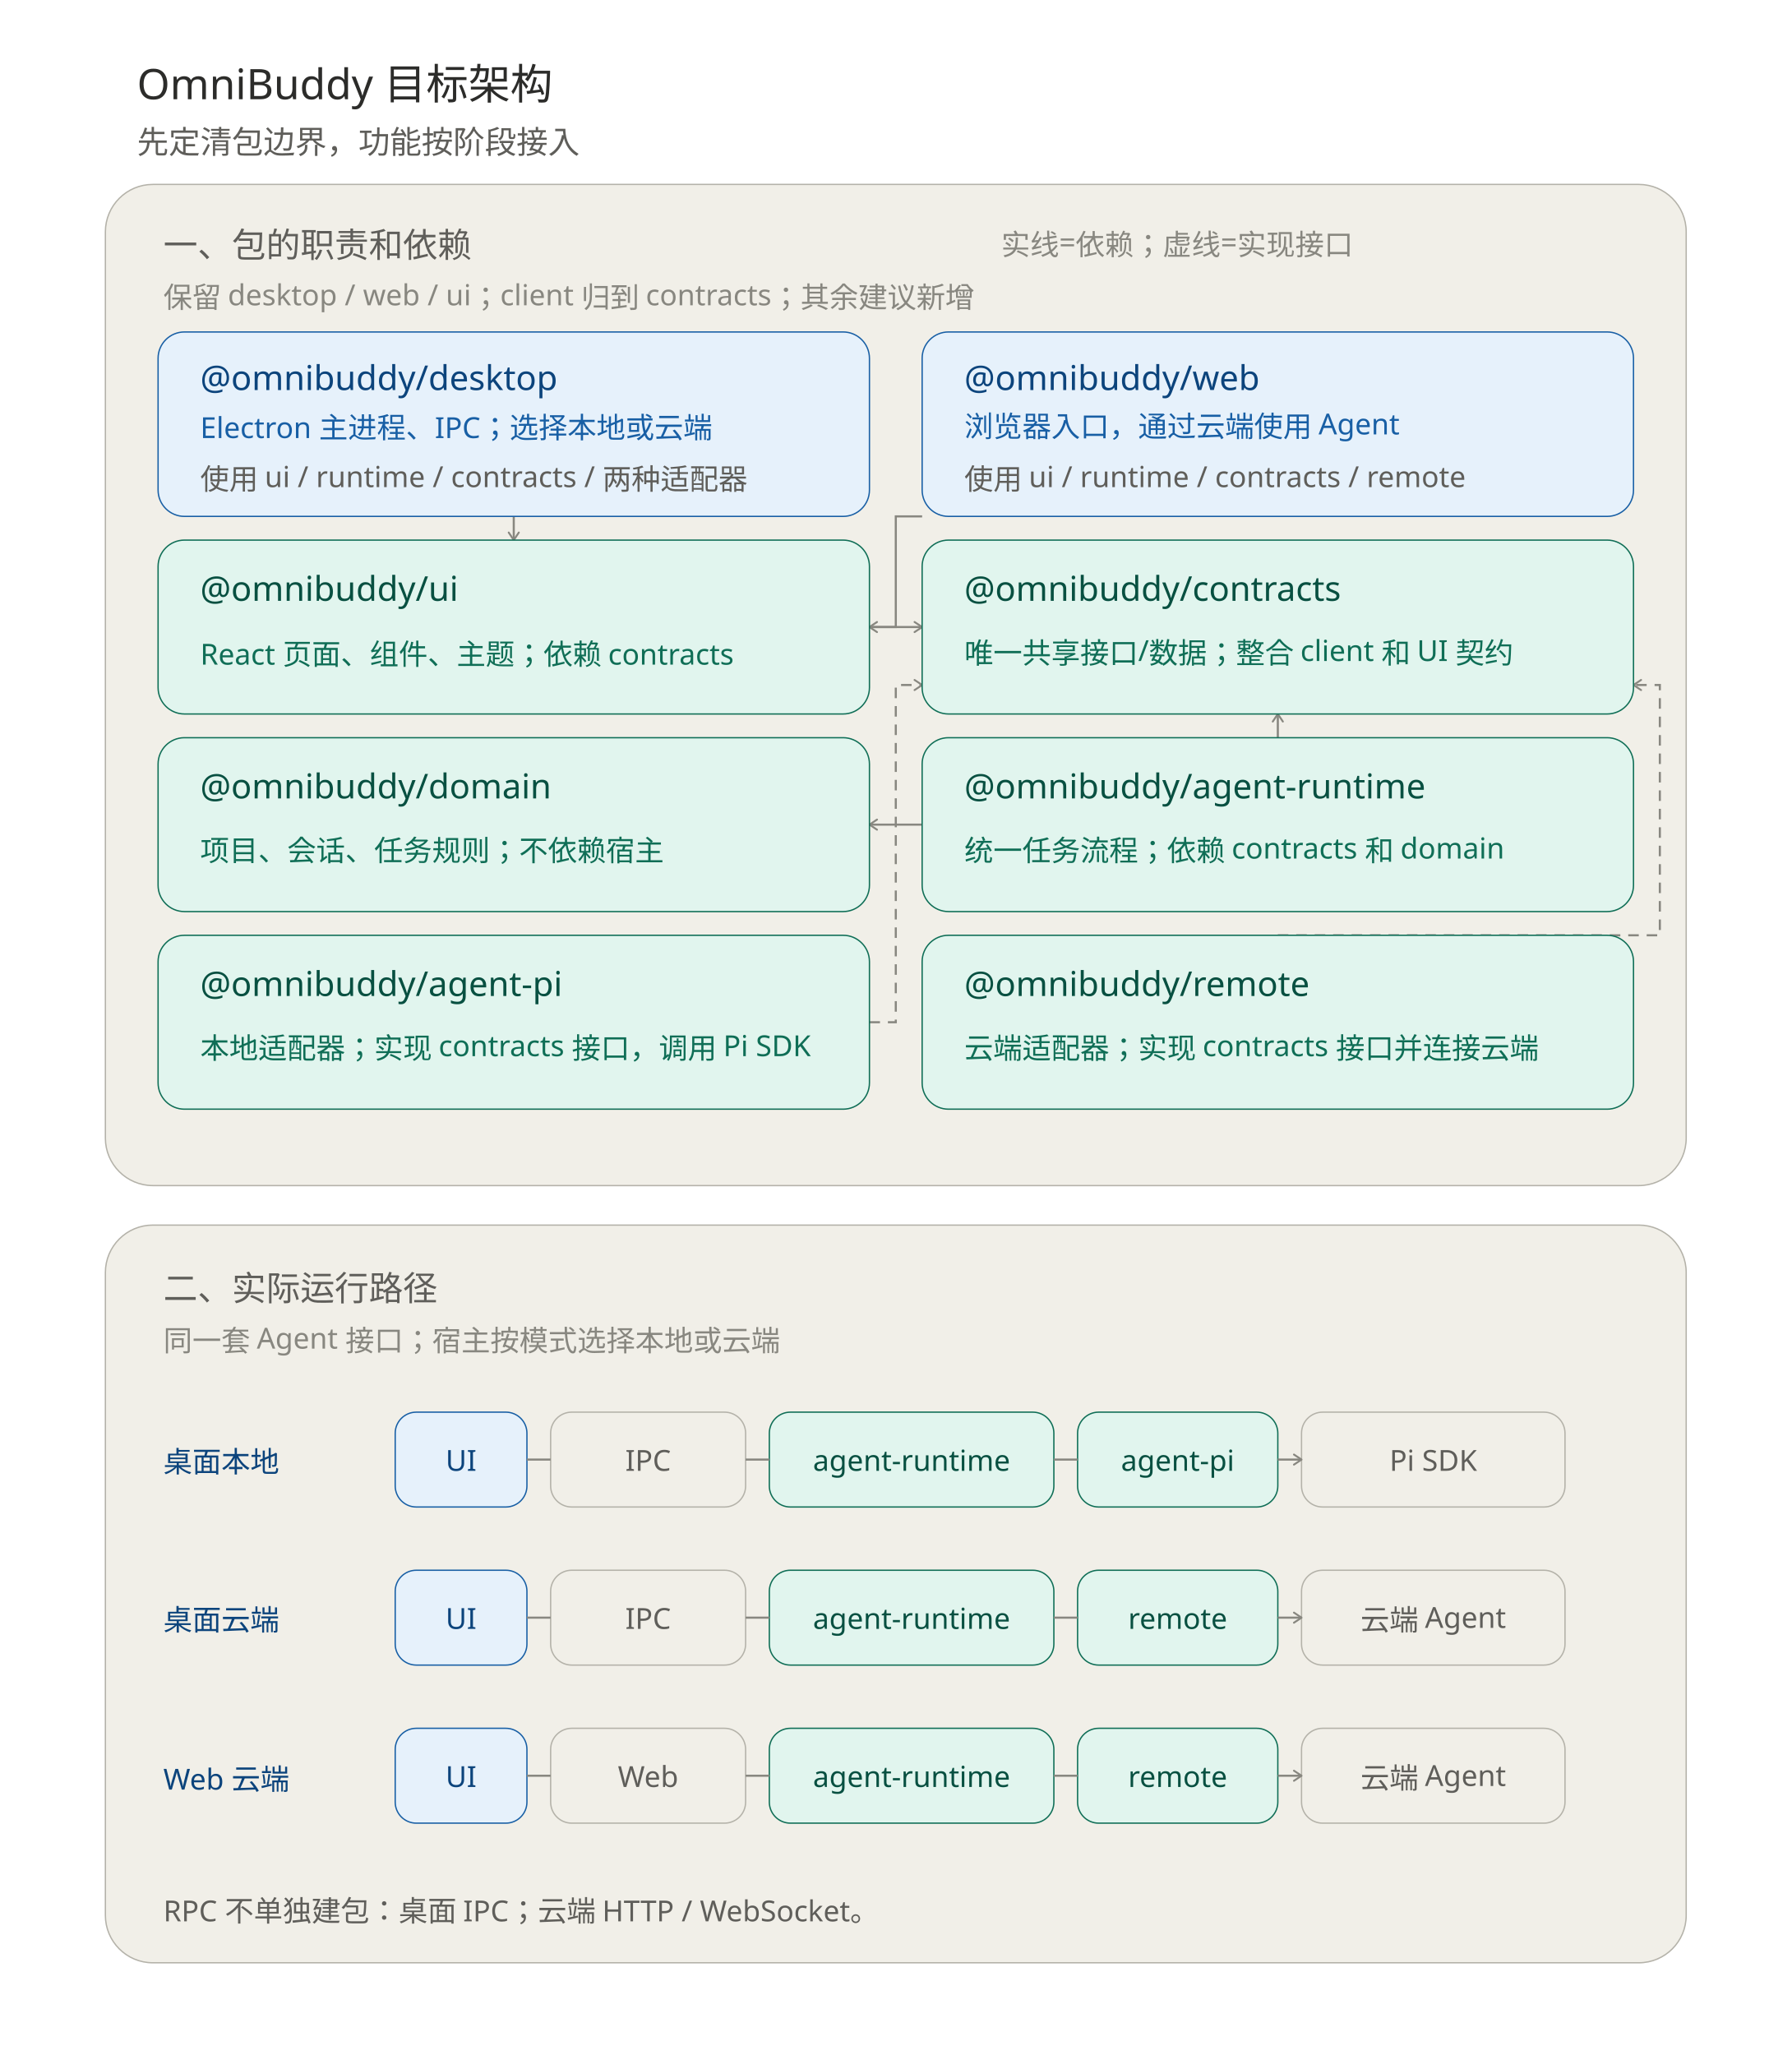
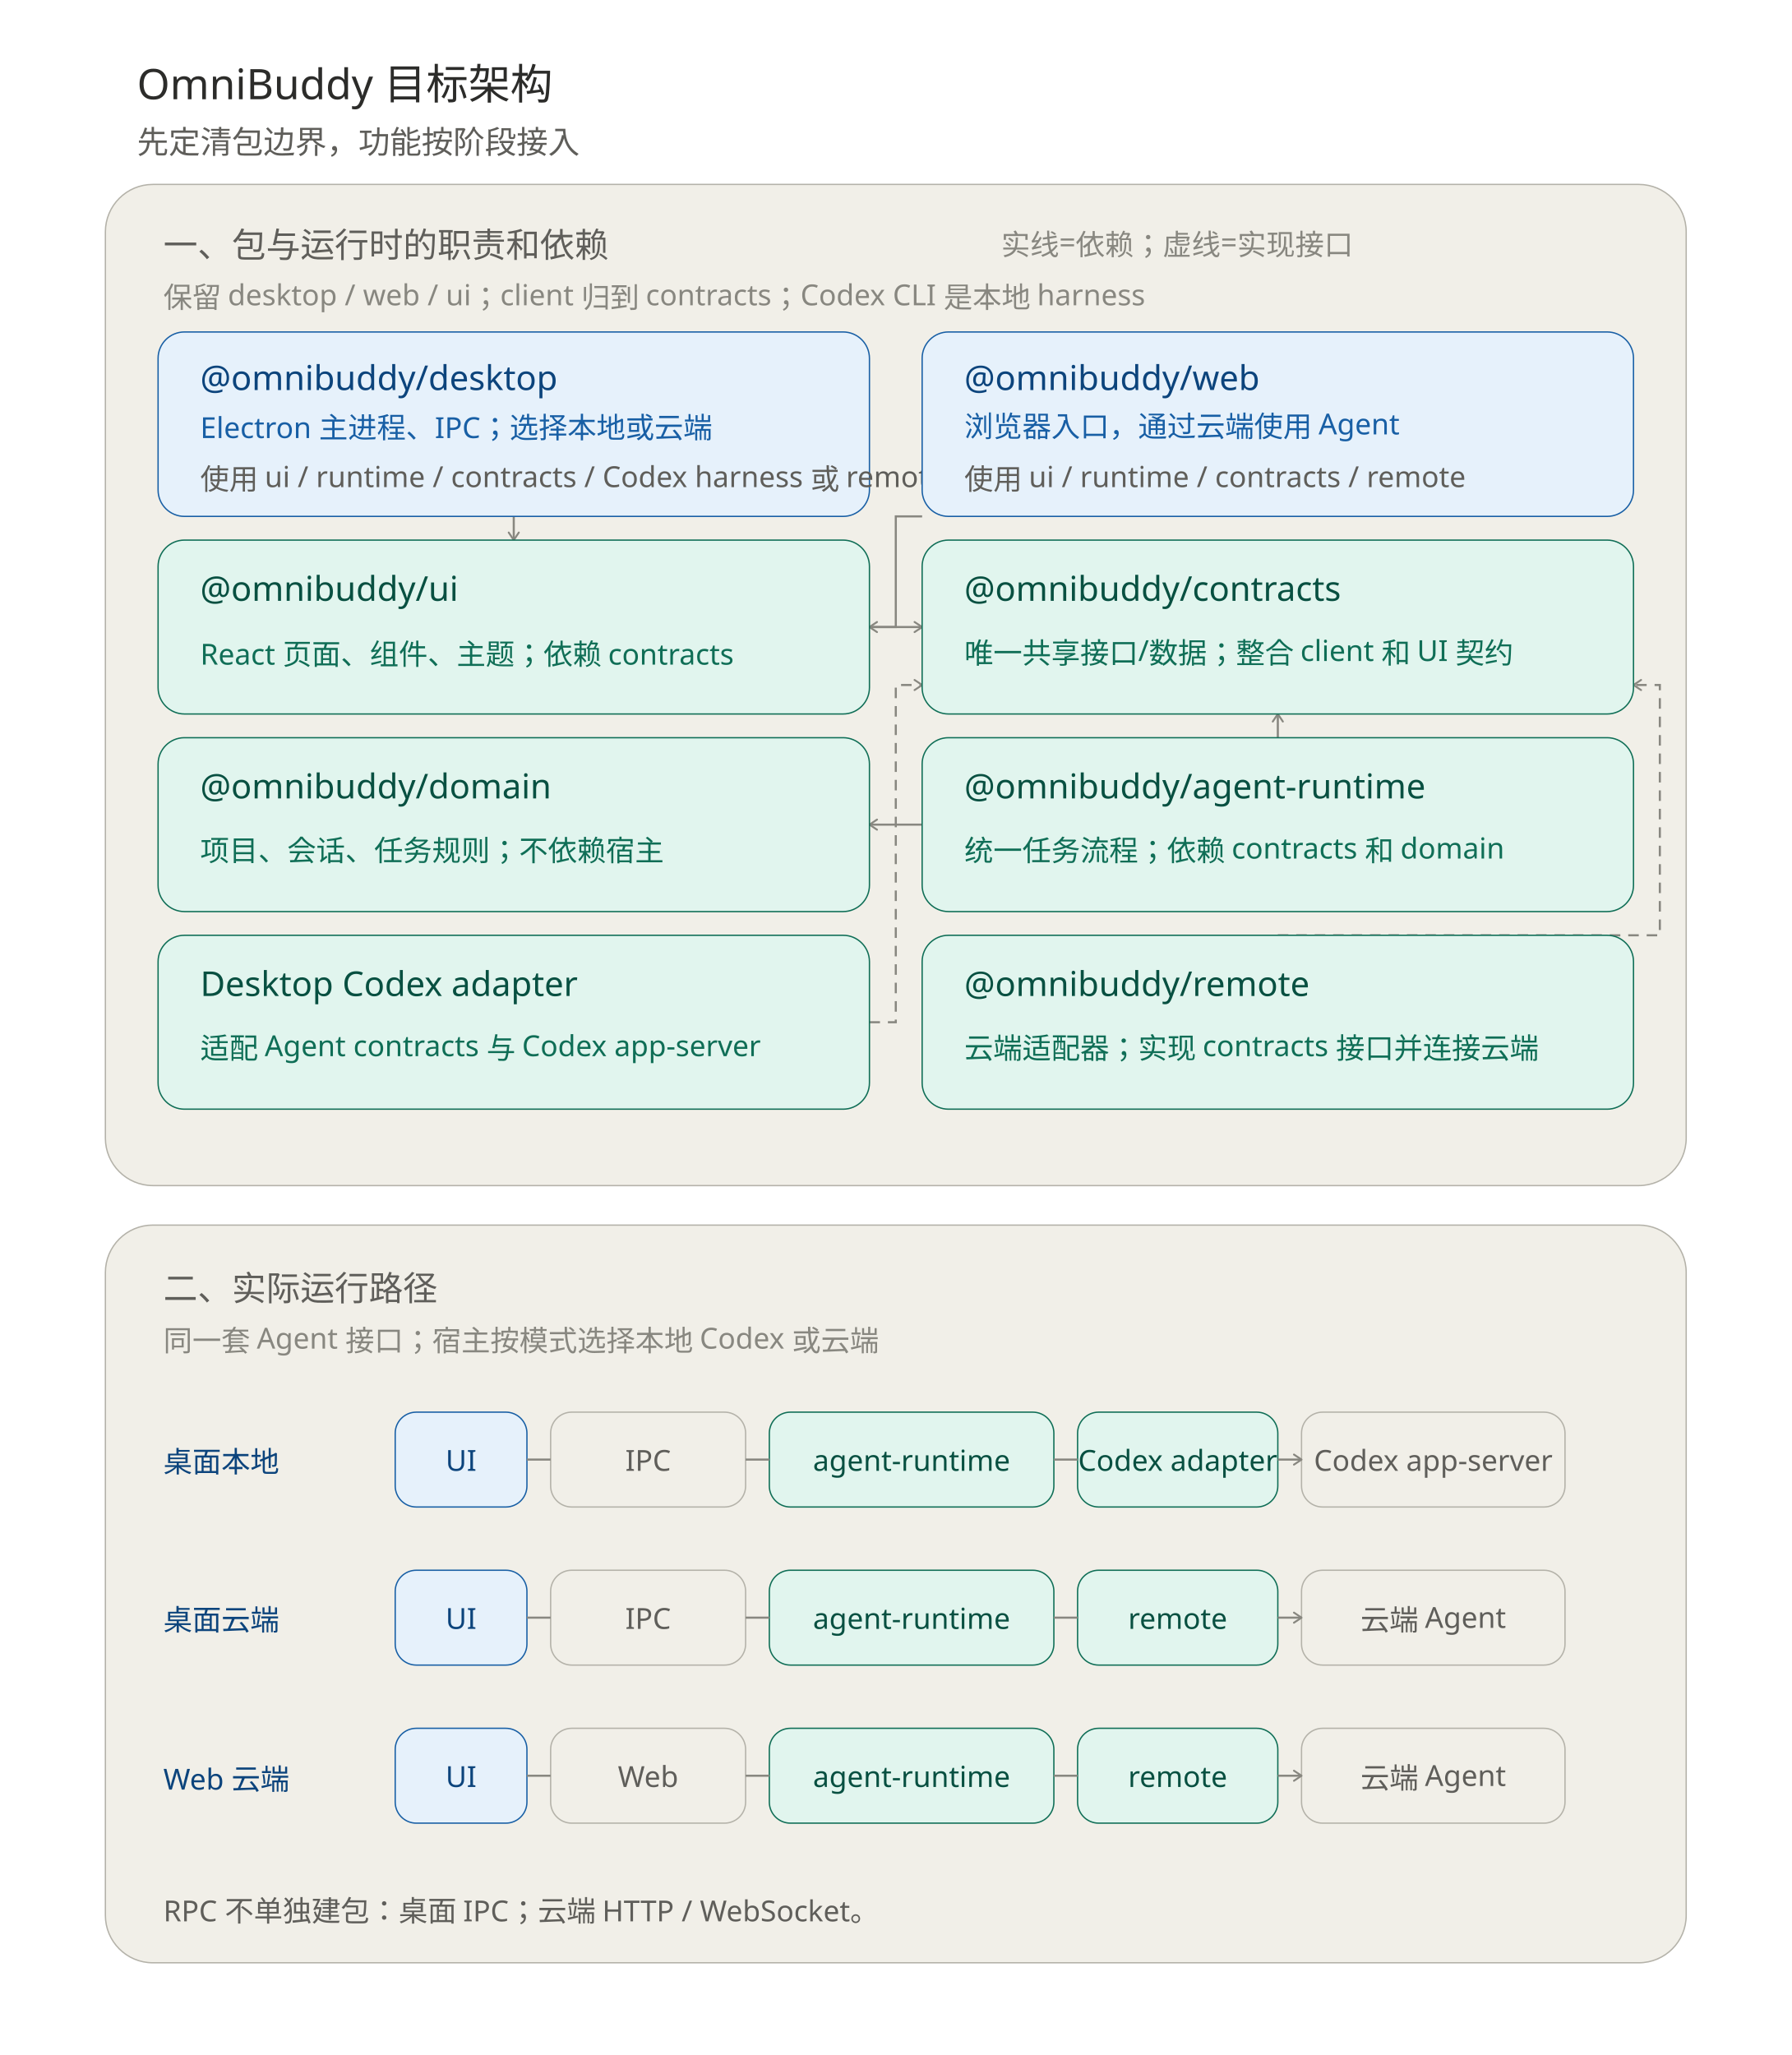
<svg xmlns="http://www.w3.org/2000/svg" width="100%" viewBox="0 0 680 780" role="img">
  <defs>
    <marker id="arrow" viewBox="0 0 10 10" refX="8" refY="5" markerWidth="6" markerHeight="6" orient="auto-start-reverse">
      <path d="M2 1L8 5L2 9" fill="none" stroke="context-stroke" stroke-width="1.5" stroke-linecap="round" stroke-linejoin="round" />
    </marker>
  </defs>
  <text x="52" y="30" font-family="system-ui, sans-serif" font-size="16" font-weight="500" fill="#2C2C2A" dominant-baseline="central">OmniBuddy 目标架构</text>
  <text x="52" y="53" font-family="system-ui, sans-serif" font-size="12" font-weight="400" fill="#5F5E5A" dominant-baseline="central">先定清包边界，功能按阶段接入</text>
  <rect x="40" y="70" width="600" height="380" rx="18" fill="#F1EFE8" stroke="#B4B2A9" stroke-width="0.5" />
-   <text x="62" y="92" font-family="system-ui, sans-serif" font-size="13" font-weight="500" fill="#5F5E5A" dominant-baseline="central">一、包的职责和依赖</text>
+   <text x="62" y="92" font-family="system-ui, sans-serif" font-size="13" font-weight="500" fill="#5F5E5A" dominant-baseline="central">一、包与运行时的职责和依赖</text>
  <text x="380" y="92" font-family="system-ui, sans-serif" font-size="11" font-weight="400" fill="#888780" dominant-baseline="central">实线=依赖；虚线=实现接口</text>
-   <text x="62" y="112" font-family="system-ui, sans-serif" font-size="11" font-weight="400" fill="#888780" dominant-baseline="central">保留 desktop / web / ui；client 归到 contracts；其余建议新增</text>
+   <text x="62" y="112" font-family="system-ui, sans-serif" font-size="11" font-weight="400" fill="#888780" dominant-baseline="central">保留 desktop / web / ui；client 归到 contracts；Codex CLI 是本地 harness</text>
  <path d="M195 196L195 205" fill="none" stroke="#888780" stroke-width="0.8" marker-end="url(#arrow)" />
  <path d="M350 196L340 196L340 238L330 238" fill="none" stroke="#888780" stroke-width="0.8" marker-end="url(#arrow)" />
  <path d="M330 238L350 238" fill="none" stroke="#888780" stroke-width="0.8" marker-end="url(#arrow)" />
  <path d="M350 313L330 313" fill="none" stroke="#888780" stroke-width="0.8" marker-end="url(#arrow)" />
  <path d="M485 280L485 271" fill="none" stroke="#888780" stroke-width="0.8" marker-end="url(#arrow)" />
  <path d="M330 388L340 388L340 260L350 260" fill="none" stroke="#888780" stroke-width="0.8" stroke-dasharray="4 3" marker-end="url(#arrow)" />
  <path d="M485 355L630 355L630 260L620 260" fill="none" stroke="#888780" stroke-width="0.8" stroke-dasharray="4 3" marker-end="url(#arrow)" />
  <rect x="60" y="126" width="270" height="70" rx="10" fill="#E6F1FB" stroke="#185FA5" stroke-width="0.5" />
  <text x="76" y="143" font-family="system-ui, sans-serif" font-size="13" font-weight="500" fill="#0C447C" dominant-baseline="central">@omnibuddy/desktop</text>
  <text x="76" y="161" font-family="system-ui, sans-serif" font-size="11" font-weight="400" fill="#185FA5" dominant-baseline="central">Electron 主进程、IPC；选择本地或云端</text>
-   <text x="76" y="181" font-family="system-ui, sans-serif" font-size="11" font-weight="400" fill="#5F5E5A" dominant-baseline="central">使用 ui / runtime / contracts / 两种适配器</text>
+   <text x="76" y="181" font-family="system-ui, sans-serif" font-size="11" font-weight="400" fill="#5F5E5A" dominant-baseline="central">使用 ui / runtime / contracts / Codex harness 或 remote</text>
  <rect x="350" y="126" width="270" height="70" rx="10" fill="#E6F1FB" stroke="#185FA5" stroke-width="0.5" />
  <text x="366" y="143" font-family="system-ui, sans-serif" font-size="13" font-weight="500" fill="#0C447C" dominant-baseline="central">@omnibuddy/web</text>
  <text x="366" y="161" font-family="system-ui, sans-serif" font-size="11" font-weight="400" fill="#185FA5" dominant-baseline="central">浏览器入口，通过云端使用 Agent</text>
  <text x="366" y="181" font-family="system-ui, sans-serif" font-size="11" font-weight="400" fill="#5F5E5A" dominant-baseline="central">使用 ui / runtime / contracts / remote</text>
  <rect x="60" y="205" width="270" height="66" rx="10" fill="#E1F5EE" stroke="#0F6E56" stroke-width="0.5" />
  <text x="76" y="223" font-family="system-ui, sans-serif" font-size="13" font-weight="500" fill="#085041" dominant-baseline="central">@omnibuddy/ui</text>
  <text x="76" y="247" font-family="system-ui, sans-serif" font-size="11" font-weight="400" fill="#0F6E56" dominant-baseline="central">React 页面、组件、主题；依赖 contracts</text>
  <rect x="350" y="205" width="270" height="66" rx="10" fill="#E1F5EE" stroke="#0F6E56" stroke-width="0.5" />
  <text x="366" y="223" font-family="system-ui, sans-serif" font-size="13" font-weight="500" fill="#085041" dominant-baseline="central">@omnibuddy/contracts</text>
  <text x="366" y="247" font-family="system-ui, sans-serif" font-size="11" font-weight="400" fill="#0F6E56" dominant-baseline="central">唯一共享接口/数据；整合 client 和 UI 契约</text>
  <rect x="60" y="280" width="270" height="66" rx="10" fill="#E1F5EE" stroke="#0F6E56" stroke-width="0.5" />
  <text x="76" y="298" font-family="system-ui, sans-serif" font-size="13" font-weight="500" fill="#085041" dominant-baseline="central">@omnibuddy/domain</text>
  <text x="76" y="322" font-family="system-ui, sans-serif" font-size="11" font-weight="400" fill="#0F6E56" dominant-baseline="central">项目、会话、任务规则；不依赖宿主</text>
  <rect x="350" y="280" width="270" height="66" rx="10" fill="#E1F5EE" stroke="#0F6E56" stroke-width="0.5" />
  <text x="366" y="298" font-family="system-ui, sans-serif" font-size="13" font-weight="500" fill="#085041" dominant-baseline="central">@omnibuddy/agent-runtime</text>
  <text x="366" y="322" font-family="system-ui, sans-serif" font-size="11" font-weight="400" fill="#0F6E56" dominant-baseline="central">统一任务流程；依赖 contracts 和 domain</text>
  <rect x="60" y="355" width="270" height="66" rx="10" fill="#E1F5EE" stroke="#0F6E56" stroke-width="0.5" />
-   <text x="76" y="373" font-family="system-ui, sans-serif" font-size="13" font-weight="500" fill="#085041" dominant-baseline="central">@omnibuddy/agent-pi</text>
-   <text x="76" y="397" font-family="system-ui, sans-serif" font-size="11" font-weight="400" fill="#0F6E56" dominant-baseline="central">本地适配器；实现 contracts 接口，调用 Pi SDK</text>
+   <text x="76" y="373" font-family="system-ui, sans-serif" font-size="13" font-weight="500" fill="#085041" dominant-baseline="central">Desktop Codex adapter</text>
+   <text x="76" y="397" font-family="system-ui, sans-serif" font-size="11" font-weight="400" fill="#0F6E56" dominant-baseline="central">适配 Agent contracts 与 Codex app-server</text>
  <rect x="350" y="355" width="270" height="66" rx="10" fill="#E1F5EE" stroke="#0F6E56" stroke-width="0.5" />
  <text x="366" y="373" font-family="system-ui, sans-serif" font-size="13" font-weight="500" fill="#085041" dominant-baseline="central">@omnibuddy/remote</text>
  <text x="366" y="397" font-family="system-ui, sans-serif" font-size="11" font-weight="400" fill="#0F6E56" dominant-baseline="central">云端适配器；实现 contracts 接口并连接云端</text>
  <rect x="40" y="465" width="600" height="280" rx="18" fill="#F1EFE8" stroke="#B4B2A9" stroke-width="0.5" />
  <text x="62" y="488" font-family="system-ui, sans-serif" font-size="13" font-weight="500" fill="#5F5E5A" dominant-baseline="central">二、实际运行路径</text>
-   <text x="62" y="508" font-family="system-ui, sans-serif" font-size="11" font-weight="400" fill="#888780" dominant-baseline="central">同一套 Agent 接口；宿主按模式选择本地或云端</text>
+   <text x="62" y="508" font-family="system-ui, sans-serif" font-size="11" font-weight="400" fill="#888780" dominant-baseline="central">同一套 Agent 接口；宿主按模式选择本地 Codex 或云端</text>
  <text x="62" y="554" font-family="system-ui, sans-serif" font-size="11" font-weight="500" fill="#0C447C" dominant-baseline="central">桌面本地</text>
  <rect x="150" y="536" width="50" height="36" rx="8" fill="#E6F1FB" stroke="#185FA5" stroke-width="0.5" />
  <text x="175" y="554" font-family="system-ui, sans-serif" font-size="11" font-weight="500" fill="#0C447C" text-anchor="middle" dominant-baseline="central">UI</text>
  <rect x="209" y="536" width="74" height="36" rx="8" fill="#F1EFE8" stroke="#B4B2A9" stroke-width="0.5" />
  <text x="246" y="554" font-family="system-ui, sans-serif" font-size="11" font-weight="500" fill="#5F5E5A" text-anchor="middle" dominant-baseline="central">IPC</text>
  <rect x="292" y="536" width="108" height="36" rx="8" fill="#E1F5EE" stroke="#0F6E56" stroke-width="0.5" />
  <text x="346" y="554" font-family="system-ui, sans-serif" font-size="11" font-weight="500" fill="#085041" text-anchor="middle" dominant-baseline="central">agent-runtime</text>
  <rect x="409" y="536" width="76" height="36" rx="8" fill="#E1F5EE" stroke="#0F6E56" stroke-width="0.5" />
-   <text x="447" y="554" font-family="system-ui, sans-serif" font-size="11" font-weight="500" fill="#085041" text-anchor="middle" dominant-baseline="central">agent-pi</text>
+   <text x="447" y="554" font-family="system-ui, sans-serif" font-size="11" font-weight="500" fill="#085041" text-anchor="middle" dominant-baseline="central">Codex adapter</text>
  <rect x="494" y="536" width="100" height="36" rx="8" fill="#F1EFE8" stroke="#B4B2A9" stroke-width="0.5" />
-   <text x="544" y="554" font-family="system-ui, sans-serif" font-size="11" font-weight="500" fill="#5F5E5A" text-anchor="middle" dominant-baseline="central">Pi SDK</text>
+   <text x="544" y="554" font-family="system-ui, sans-serif" font-size="11" font-weight="500" fill="#5F5E5A" text-anchor="middle" dominant-baseline="central">Codex app-server</text>
  <path d="M200 554L209 554M283 554L292 554M400 554L409 554M485 554L494 554" fill="none" stroke="#888780" stroke-width="0.8" marker-end="url(#arrow)" />
  <text x="62" y="614" font-family="system-ui, sans-serif" font-size="11" font-weight="500" fill="#0C447C" dominant-baseline="central">桌面云端</text>
  <rect x="150" y="596" width="50" height="36" rx="8" fill="#E6F1FB" stroke="#185FA5" stroke-width="0.5" />
  <text x="175" y="614" font-family="system-ui, sans-serif" font-size="11" font-weight="500" fill="#0C447C" text-anchor="middle" dominant-baseline="central">UI</text>
  <rect x="209" y="596" width="74" height="36" rx="8" fill="#F1EFE8" stroke="#B4B2A9" stroke-width="0.5" />
  <text x="246" y="614" font-family="system-ui, sans-serif" font-size="11" font-weight="500" fill="#5F5E5A" text-anchor="middle" dominant-baseline="central">IPC</text>
  <rect x="292" y="596" width="108" height="36" rx="8" fill="#E1F5EE" stroke="#0F6E56" stroke-width="0.5" />
  <text x="346" y="614" font-family="system-ui, sans-serif" font-size="11" font-weight="500" fill="#085041" text-anchor="middle" dominant-baseline="central">agent-runtime</text>
  <rect x="409" y="596" width="76" height="36" rx="8" fill="#E1F5EE" stroke="#0F6E56" stroke-width="0.5" />
  <text x="447" y="614" font-family="system-ui, sans-serif" font-size="11" font-weight="500" fill="#085041" text-anchor="middle" dominant-baseline="central">remote</text>
  <rect x="494" y="596" width="100" height="36" rx="8" fill="#F1EFE8" stroke="#B4B2A9" stroke-width="0.5" />
  <text x="544" y="614" font-family="system-ui, sans-serif" font-size="11" font-weight="500" fill="#5F5E5A" text-anchor="middle" dominant-baseline="central">云端 Agent</text>
  <path d="M200 614L209 614M283 614L292 614M400 614L409 614M485 614L494 614" fill="none" stroke="#888780" stroke-width="0.8" marker-end="url(#arrow)" />
  <text x="62" y="674" font-family="system-ui, sans-serif" font-size="11" font-weight="500" fill="#0C447C" dominant-baseline="central">Web 云端</text>
  <rect x="150" y="656" width="50" height="36" rx="8" fill="#E6F1FB" stroke="#185FA5" stroke-width="0.5" />
  <text x="175" y="674" font-family="system-ui, sans-serif" font-size="11" font-weight="500" fill="#0C447C" text-anchor="middle" dominant-baseline="central">UI</text>
  <rect x="209" y="656" width="74" height="36" rx="8" fill="#F1EFE8" stroke="#B4B2A9" stroke-width="0.5" />
  <text x="246" y="674" font-family="system-ui, sans-serif" font-size="11" font-weight="500" fill="#5F5E5A" text-anchor="middle" dominant-baseline="central">Web</text>
  <rect x="292" y="656" width="108" height="36" rx="8" fill="#E1F5EE" stroke="#0F6E56" stroke-width="0.5" />
  <text x="346" y="674" font-family="system-ui, sans-serif" font-size="11" font-weight="500" fill="#085041" text-anchor="middle" dominant-baseline="central">agent-runtime</text>
  <rect x="409" y="656" width="76" height="36" rx="8" fill="#E1F5EE" stroke="#0F6E56" stroke-width="0.5" />
  <text x="447" y="674" font-family="system-ui, sans-serif" font-size="11" font-weight="500" fill="#085041" text-anchor="middle" dominant-baseline="central">remote</text>
  <rect x="494" y="656" width="100" height="36" rx="8" fill="#F1EFE8" stroke="#B4B2A9" stroke-width="0.5" />
  <text x="544" y="674" font-family="system-ui, sans-serif" font-size="11" font-weight="500" fill="#5F5E5A" text-anchor="middle" dominant-baseline="central">云端 Agent</text>
  <path d="M200 674L209 674M283 674L292 674M400 674L409 674M485 674L494 674" fill="none" stroke="#888780" stroke-width="0.8" marker-end="url(#arrow)" />
  <text x="62" y="724" font-family="system-ui, sans-serif" font-size="11" font-weight="400" fill="#5F5E5A" dominant-baseline="central">RPC 不单独建包：桌面 IPC；云端 HTTP / WebSocket。</text>
</svg>
